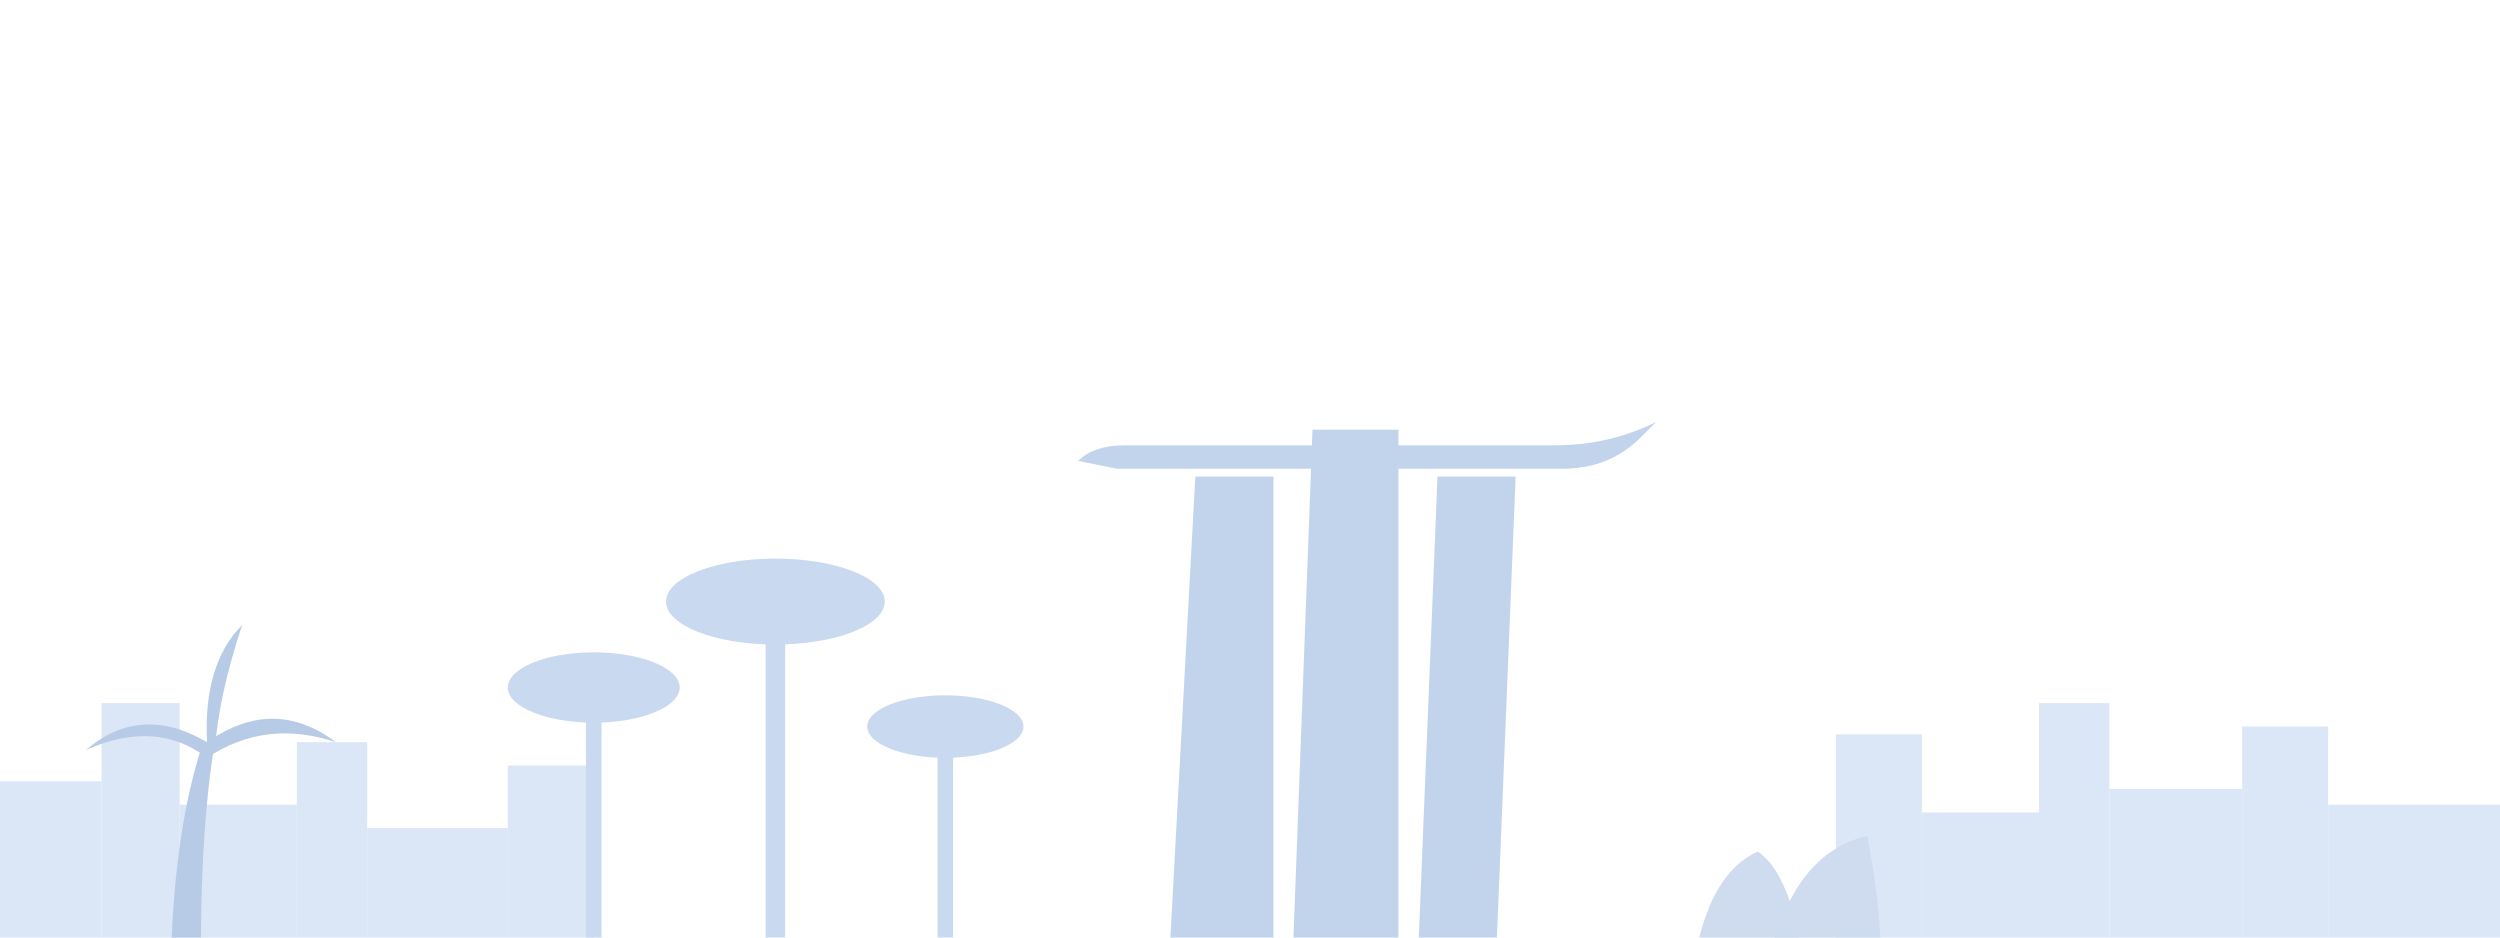
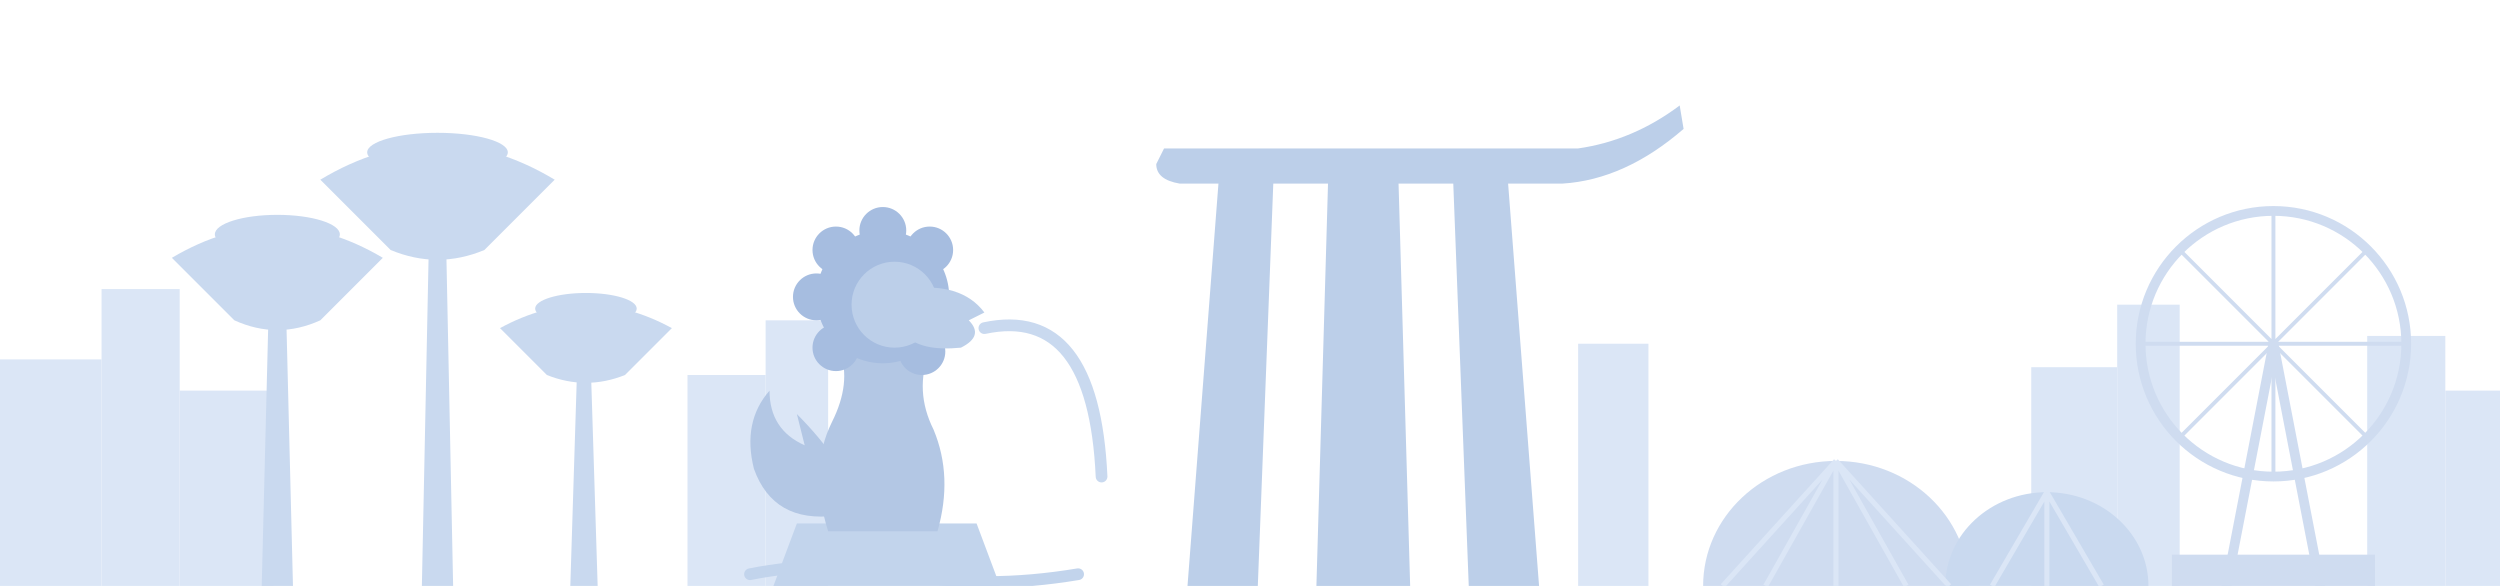
- <svg xmlns="http://www.w3.org/2000/svg" viewBox="0 0 640 240" preserveAspectRatio="xMidYMax slice" aria-hidden="true">
-   <g transform="translate(0 30)">
-     <g fill="#dbe6f6">
-       <rect x="0" y="170" width="26" height="70" />
-       <rect x="26" y="150" width="20" height="90" />
-       <rect x="46" y="176" width="30" height="64" />
-       <rect x="76" y="160" width="18" height="80" />
-       <rect x="94" y="182" width="36" height="58" />
-       <rect x="130" y="166" width="22" height="74" />
-       <rect x="470" y="158" width="22" height="82" />
-       <rect x="492" y="178" width="30" height="62" />
-       <rect x="522" y="150" width="18" height="90" />
-       <rect x="540" y="172" width="34" height="68" />
-       <rect x="574" y="156" width="22" height="84" />
-       <rect x="596" y="176" width="44" height="64" />
+ <svg xmlns="http://www.w3.org/2000/svg" viewBox="0 0 640 150" preserveAspectRatio="xMidYMax slice" aria-hidden="true">
+   <g fill="#dbe6f6">
+     <rect x="0" y="92" width="26" height="58" />
+     <rect x="26" y="74" width="20" height="76" />
+     <rect x="46" y="100" width="24" height="50" />
+     <rect x="176" y="96" width="20" height="54" />
+     <rect x="196" y="82" width="16" height="68" />
+     <rect x="404" y="88" width="18" height="62" />
+     <rect x="520" y="94" width="22" height="56" />
+     <rect x="542" y="78" width="16" height="72" />
+     <rect x="606" y="86" width="20" height="64" />
+     <rect x="626" y="100" width="14" height="50" />
+   </g>
+   <g fill="#c9d9ef">
+     <path d="M67 150 L69 70 L73 70 L75 150z" />
+     <path d="M44 66 Q71 50 98 66 L82 82 Q71 87 60 82z" />
+     <ellipse cx="71" cy="60" rx="16" ry="5" />
+     <path d="M108 150 L110 52 L114 52 L116 150z" />
+     <path d="M82 46 Q112 28 142 46 L124 64 Q112 69 100 64z" />
+     <ellipse cx="112" cy="39" rx="18" ry="5" />
+     <path d="M146 150 L148 86 L151 86 L153 150z" />
+     <path d="M128 84 Q150 72 172 84 L160 96 Q150 100 140 96z" />
+     <ellipse cx="150" cy="79" rx="13" ry="4" />
+   </g>
+   <g transform="translate(-14 0)">
+     <path d="M212 150 L218 134 L264 134 L270 150z" fill="#c2d4ec" />
+     <path d="M226 136 Q221 120 227 108 Q232 98 229 90 L252 90 Q248 100 253 110 Q258 122 254 136z" fill="#b3c7e4" />
+     <path d="M228 132 Q212 134 207 120 Q204 108 211 100 Q211 110 220 114 L218 106 Q224 112 228 118z" fill="#b3c7e4" />
+     <g fill="#a6bde0">
+       <circle cx="240" cy="76" r="17" />
+       <circle cx="240" cy="59" r="6" />
+       <circle cx="252" cy="64" r="6" />
+       <circle cx="228" cy="64" r="6" />
+       <circle cx="223" cy="76" r="6" />
+       <circle cx="228" cy="89" r="6" />
+       <circle cx="250" cy="90" r="6" />
    </g>
-     <g fill="#c9d9ef">
-       <path d="M150 240V150h4v90z" />
-       <ellipse cx="152" cy="146" rx="22" ry="9" />
-       <path d="M196 240V128h5v112z" />
-       <ellipse cx="198.500" cy="124" rx="28" ry="11" />
-       <path d="M240 240V160h4v80z" />
-       <ellipse cx="242" cy="156" rx="20" ry="8" />
-     </g>
-     <g fill="#c2d4ec">
-       <path d="M298 240 L306 92 L326 92 L326 240z" />
-       <path d="M330 240 L336 80 L358 80 L358 240z" />
-       <path d="M362 240 L368 92 L388 92 L382 240z" />
-       <path d="M286 90 L400 90 Q412 90 420 82 L424 78 Q412 84 398 84 L288 84 Q280 84 276 88z" />
-     </g>
-     <g fill="#cfdcf0">
-       <path d="M432 240 Q432 196 450 188 Q462 196 464 240z" />
-       <path d="M450 240 Q452 190 478 184 Q484 214 480 240z" />
-       <path d="M410 240V214h14v26z" />
-     </g>
-     <g fill="#b8cbe6">
-       <path d="M44 240 Q42 190 52 160 L55 160 Q50 190 52 240z" />
-       <path d="M53 160 Q36 150 22 162 Q40 154 53 164z" />
-       <path d="M53 160 Q70 148 86 160 Q68 154 53 164z" />
-       <path d="M53 160 Q52 140 62 130 Q56 148 55 162z" />
+     <circle cx="243" cy="78" r="11" fill="#bccfe9" />
+     <path d="M246 74 Q260 72 266 80 L262 82 Q266 86 260 89 Q250 90 246 86z" fill="#bccfe9" />
+     <path d="M266 84 Q294 78 296 122" fill="none" stroke="#c9d9ef" stroke-width="3" stroke-linecap="round" />
+     <path d="M206 147 Q226 143 246 147 T290 147" fill="none" stroke="#c2d4ec" stroke-width="3" stroke-linecap="round" />
+   </g>
+   <g fill="#bccfe9">
+     <path d="M304 150 L312 46 L326 46 L322 150z" />
+     <path d="M337 150 L340 46 L358 46 L361 150z" />
+     <path d="M376 150 L372 46 L386 46 L394 150z" />
+     <path d="M298 38 L404 38 Q418 36 430 27 L431 33 Q416 46 400 47 L302 47 Q296 46 296 42z" />
+   </g>
+   <g>
+     <path d="M436 150 A34 32 0 0 1 504 150z" fill="#cfdcf0" />
+     <path d="M498 150 A26 24 0 0 1 550 150z" fill="#c9d9ef" />
+     <g stroke="#dbe6f6" stroke-width="1.3" fill="none">
+       <path d="M470 118 L470 150M470 118 L452 150M470 118 L488 150M470 118 L441 150M470 118 L499 150" />
+       <path d="M524 126 L524 150M524 126 L510 150M524 126 L538 150" />
    </g>
  </g>
+   <g fill="none" stroke="#cfdcf0" stroke-linecap="round">
+     <circle cx="582" cy="88" r="34" stroke-width="2.5" />
+     <path d="M582 54V122M548 88H616M558 64L606 112M606 64L558 112" stroke-width="1" />
+     <path d="M582 88L570 150M582 88L594 150" stroke-width="2.5" />
+   </g>
+   <rect x="556" y="142" width="52" height="8" fill="#cfdcf0" />
</svg>
